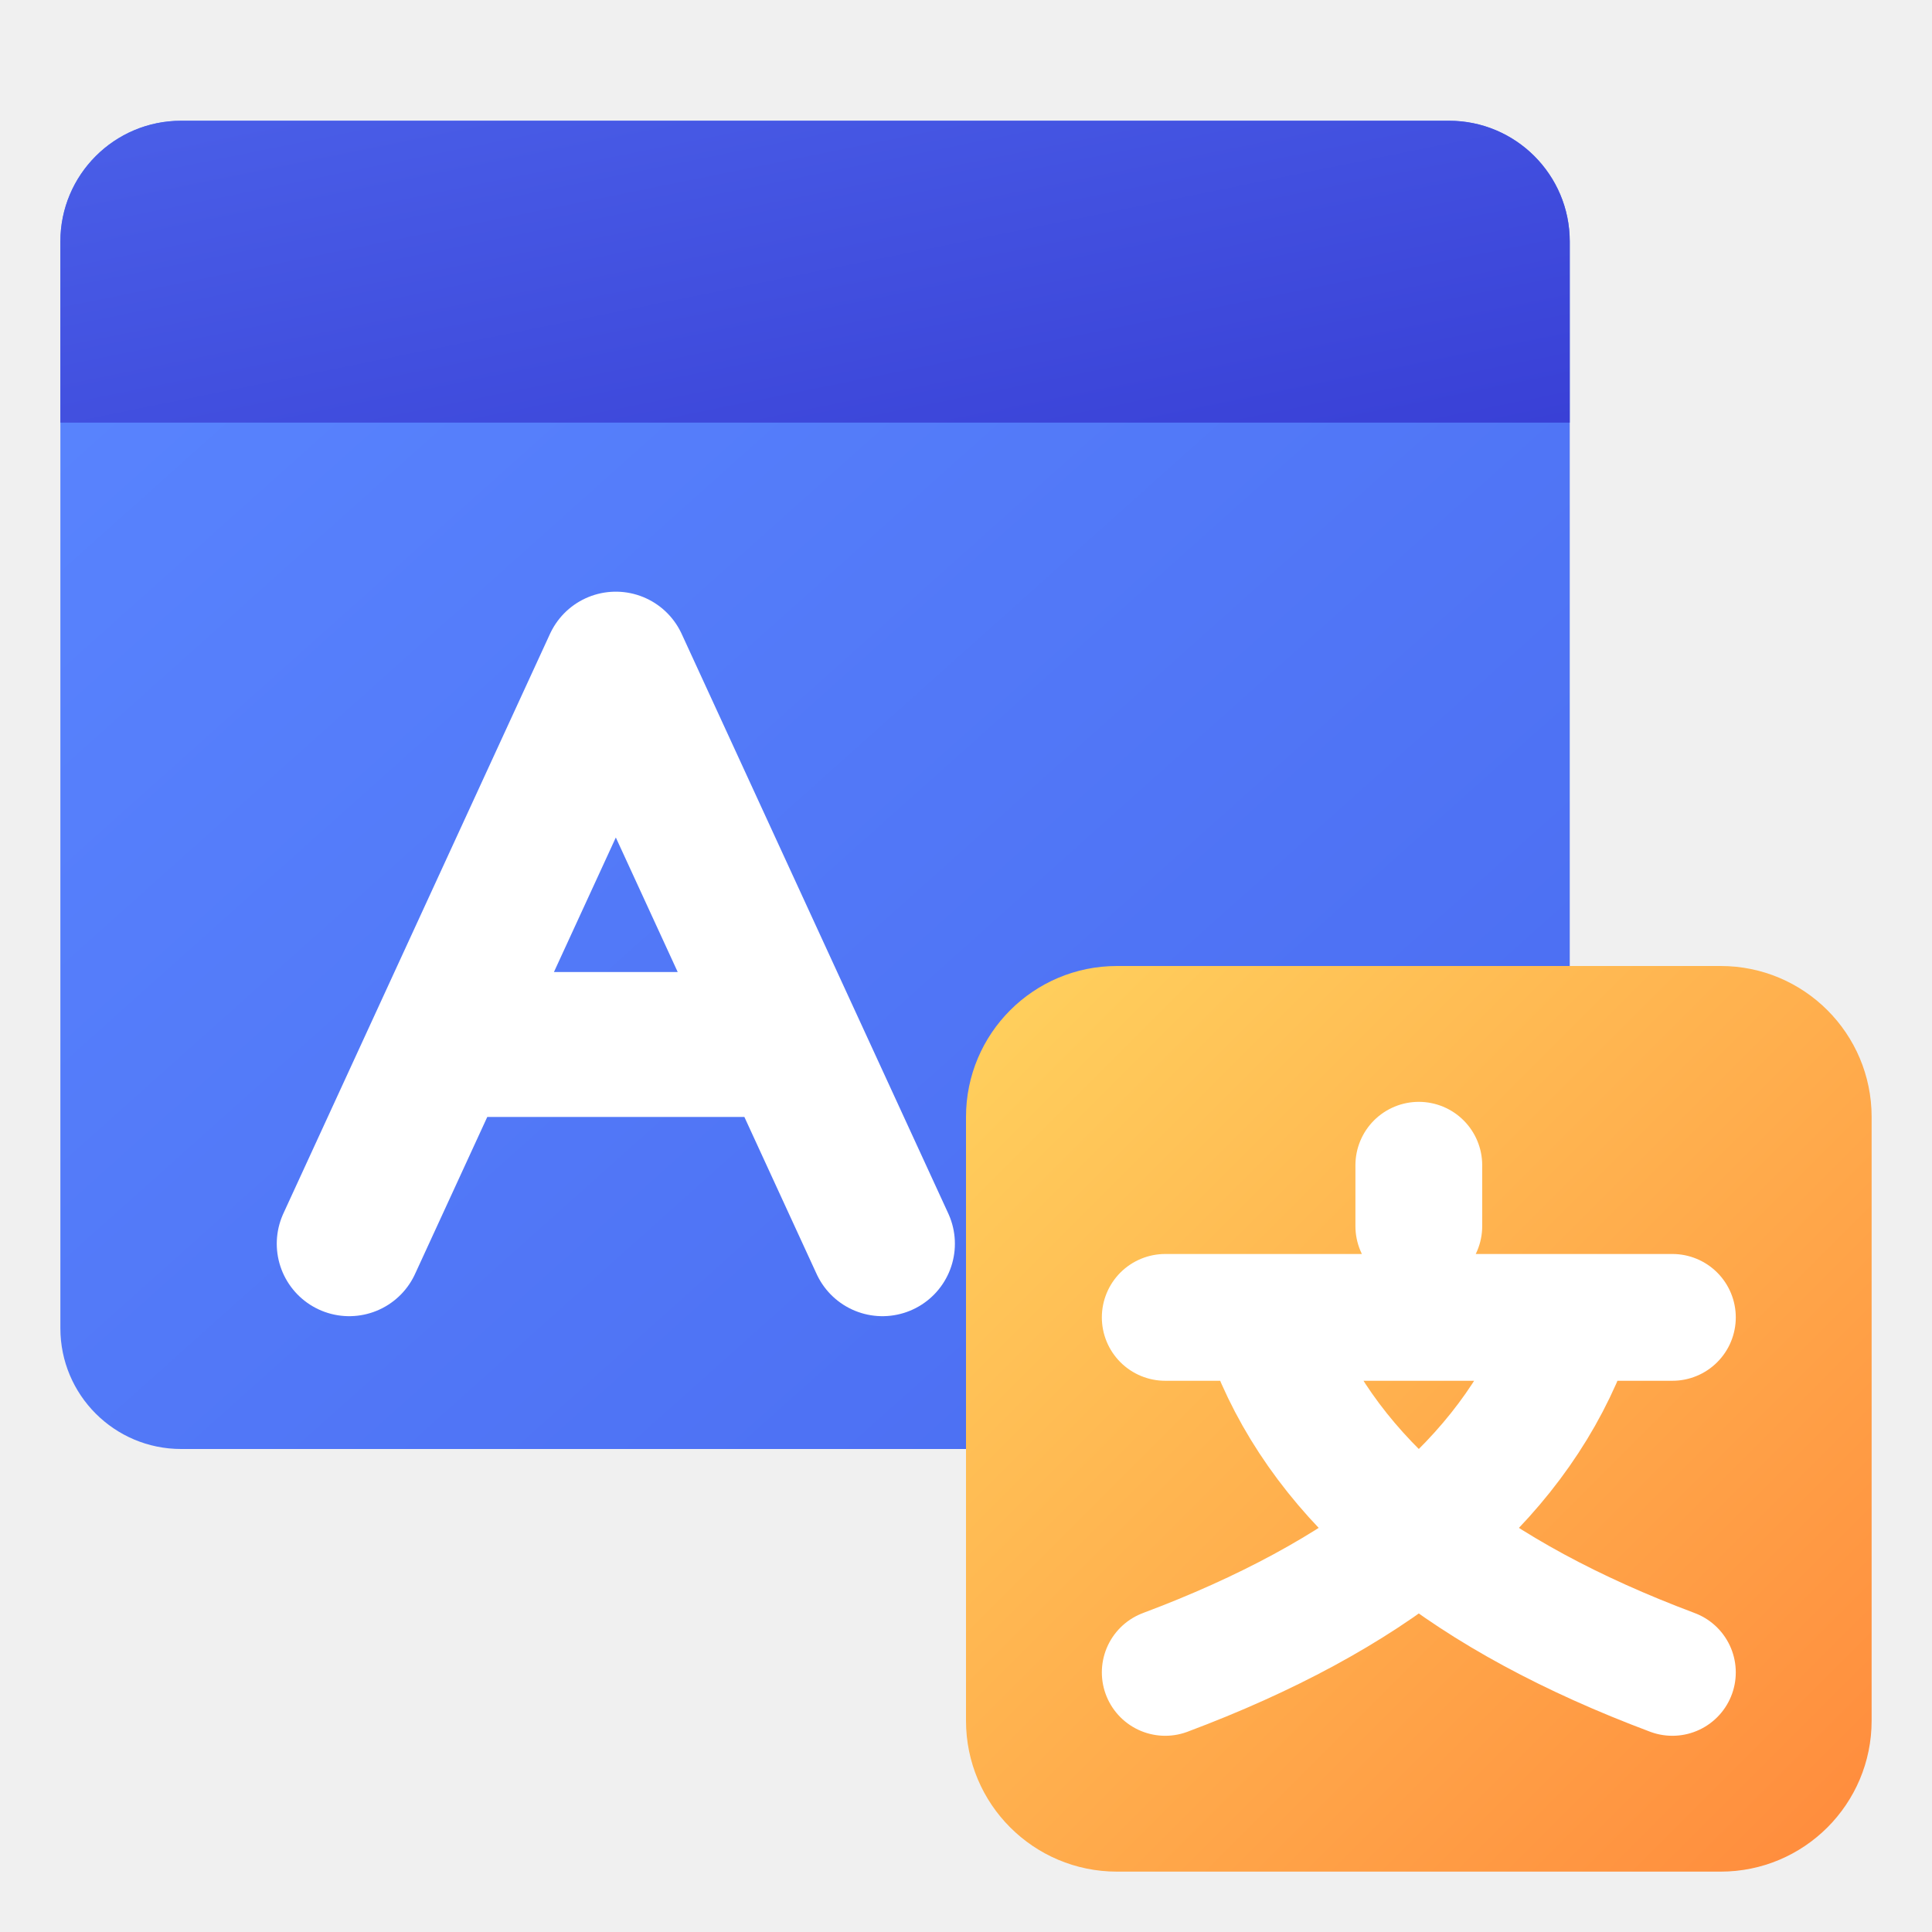
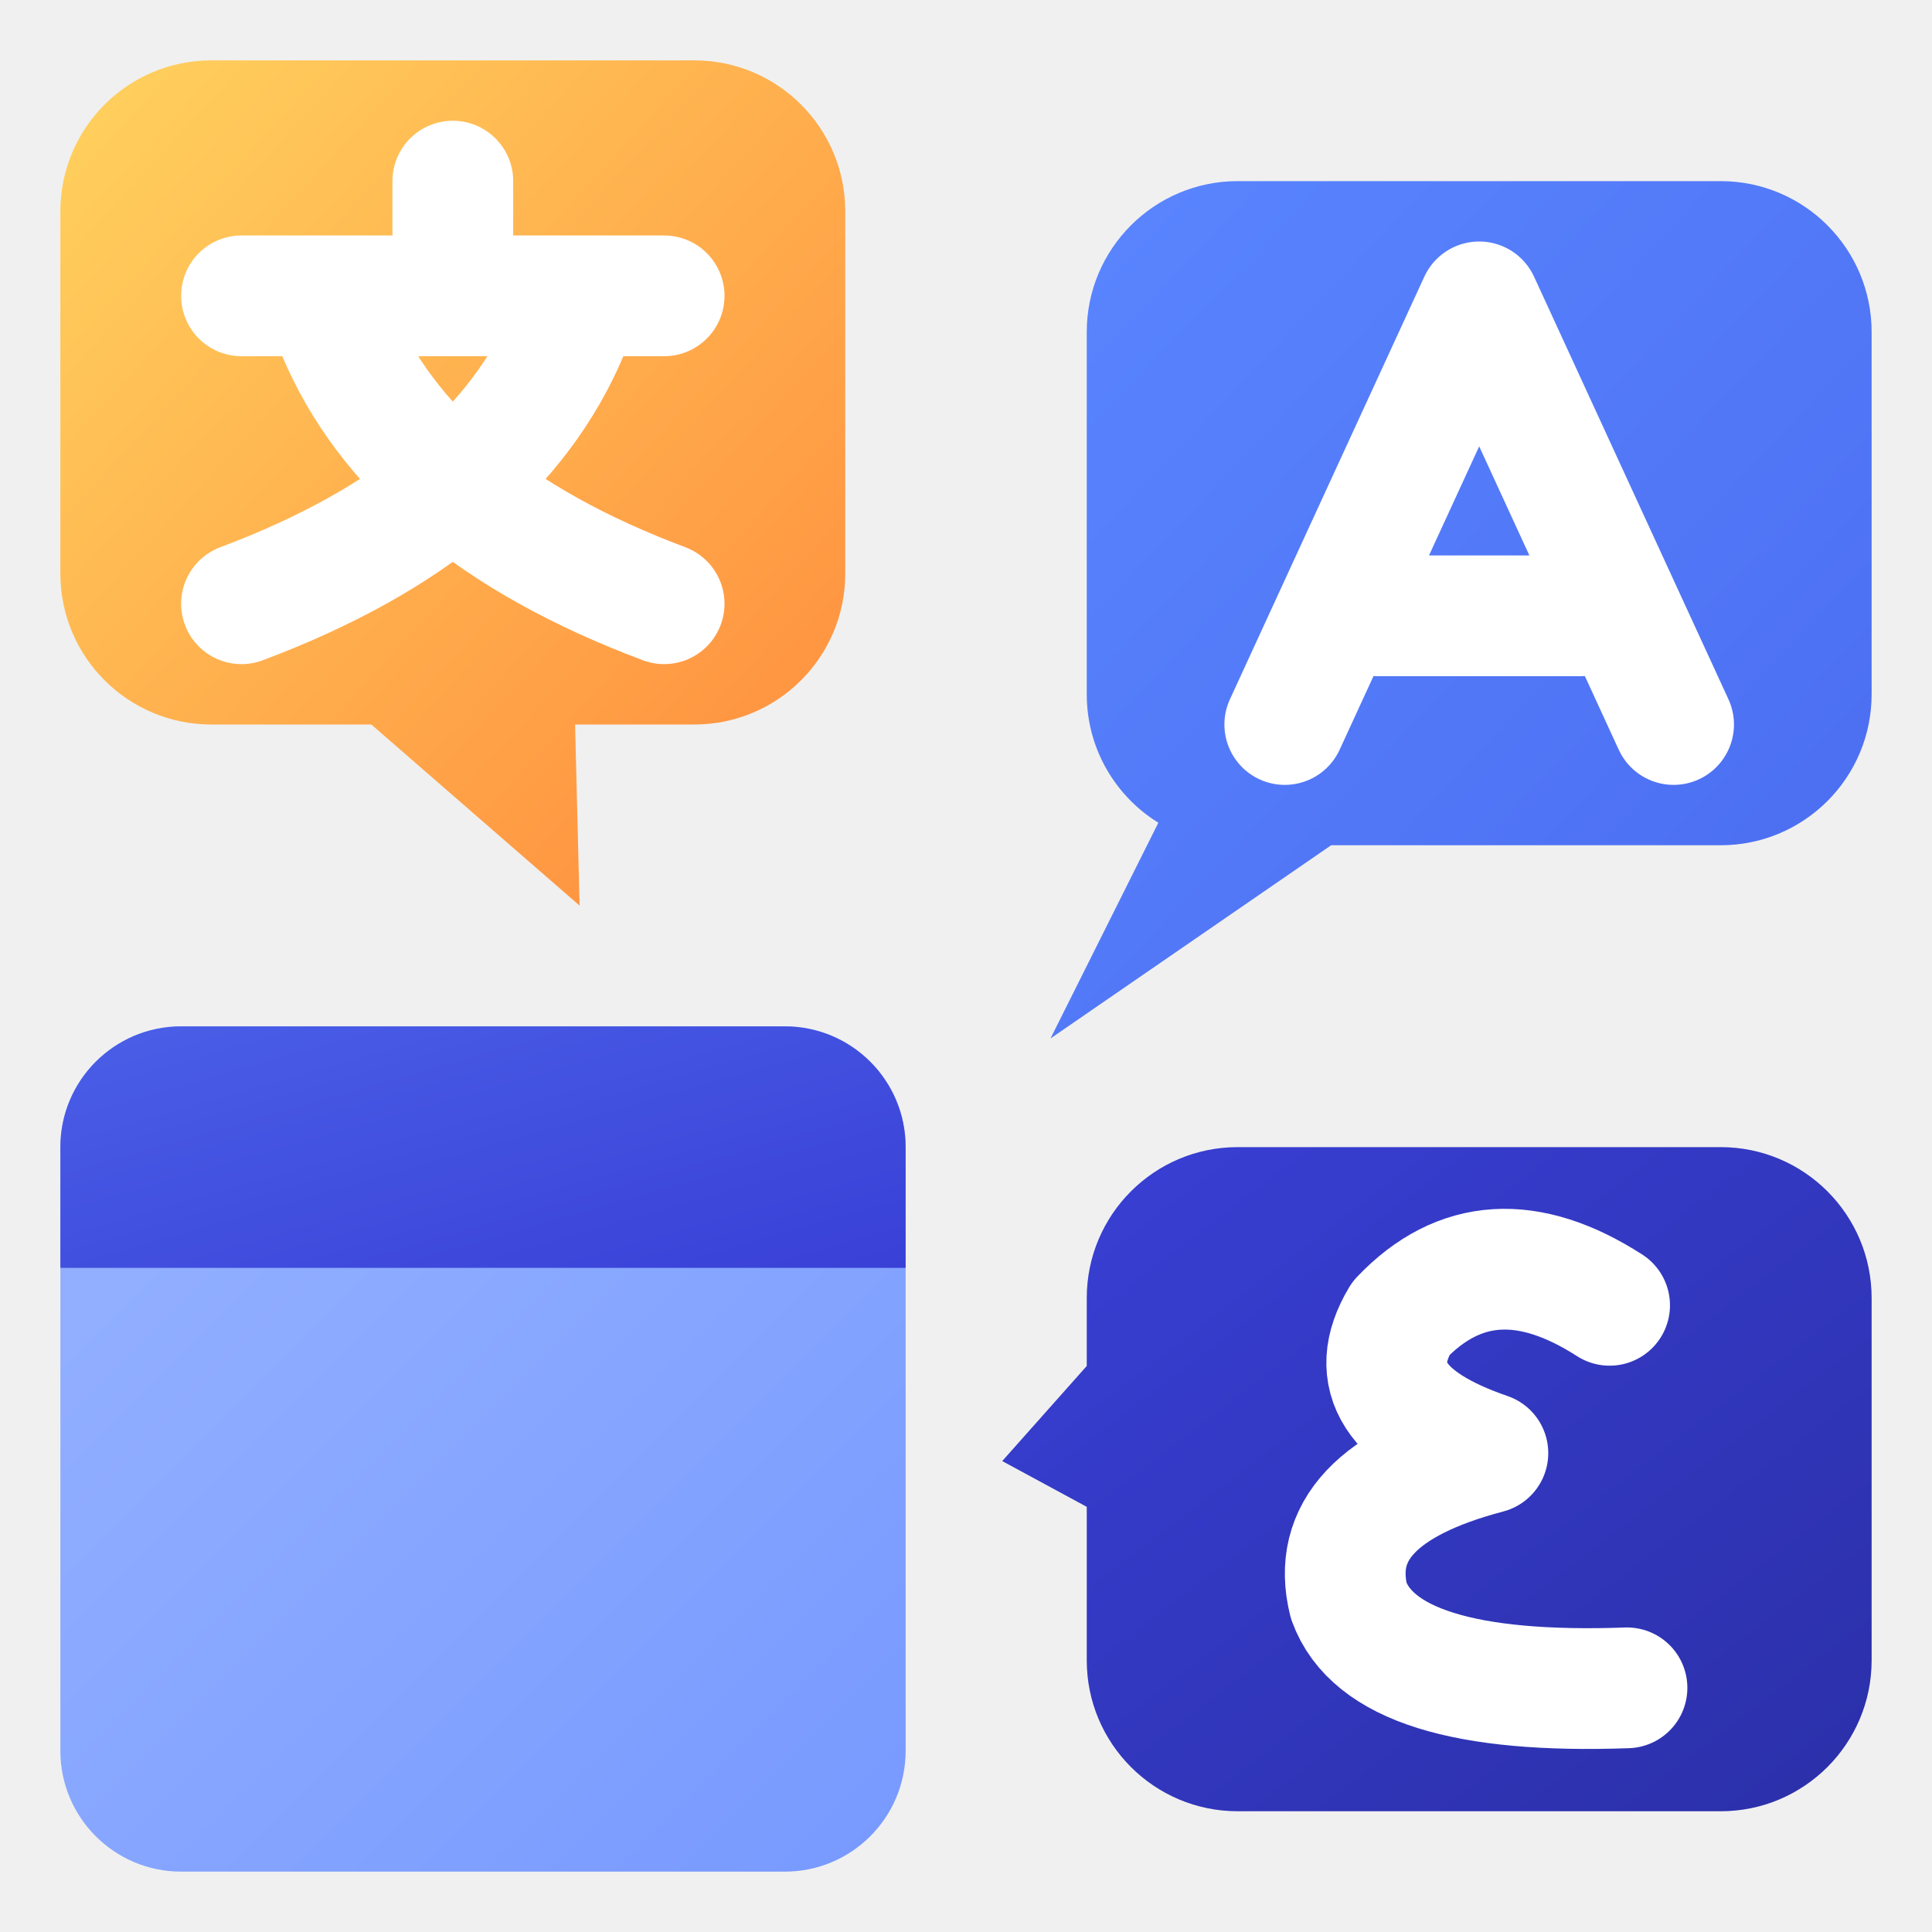
<svg xmlns="http://www.w3.org/2000/svg" width="32" height="32" viewBox="0 0 32 32">
  <defs>
-     <linearGradient id="blue-main" x1="0" y1="0" x2="1" y2="1">
-       <stop offset="0" stop-color="#5A86FF" />
-       <stop offset="1" stop-color="#4A6BF0" />
+     <linearGradient id="blue-light" x1="0" y1="0" x2="1" y2="1">
+       <stop offset="0" stop-color="#97B3FF" />
+       <stop offset="1" stop-color="#7799FF" />
    </linearGradient>
    <linearGradient id="blue-deep" x1="0" y1="0" x2="1" y2="1">
      <stop offset="0" stop-color="#4A5FE8" />
      <stop offset="1" stop-color="#3940D6" />
    </linearGradient>
    <linearGradient id="orange" x1="0" y1="0" x2="1" y2="1">
      <stop offset="0" stop-color="#FFD25E" />
      <stop offset="1" stop-color="#FF8A3C" />
    </linearGradient>
+     <linearGradient id="blue-main" x1="0" y1="0" x2="1" y2="1">
+       <stop offset="0" stop-color="#5A86FF" />
+       <stop offset="1" stop-color="#4A6BF0" />
+     </linearGradient>
+     <linearGradient id="blue-deepest" x1="0" y1="0" x2="1" y2="1">
+       <stop offset="0" stop-color="#3940D6" />
+       <stop offset="1" stop-color="#2B2FA8" />
+     </linearGradient>
  </defs>
-   <rect x="1" y="2" width="25" height="22" rx="2" fill="url(#blue-main)" />
-   <path fill="url(#blue-deep)" d="M3 2H24A2 2 0 0 1 26 4V7H1V4A2 2 0 0 1 3 2Z" />
-   <path fill="none" stroke="#FFFFFF" stroke-width="2.4" stroke-linecap="round" stroke-linejoin="round" d="M5.784 20.6L10.2 11L14.616 20.6M7.904 17.3H12.496" />
-   <rect x="16" y="16" width="15" height="15" rx="2.5" fill="url(#orange)" />
-   <path fill="none" stroke="#FFFFFF" stroke-width="2.1" stroke-linecap="round" stroke-linejoin="round" d="M23.5 19.3V20.308M19.3 21.82H27.7M25.81 22.492Q24.34 25.81 19.3 27.7M21.19 22.492Q22.66 25.81 27.7 27.7" />
+   <rect x="1" y="17" width="14" height="14" rx="2" fill="url(#blue-light)" />
+   <path fill="url(#blue-deep)" d="M3 17H13A2 2 0 0 1 15 19V21H1V19A2 2 0 0 1 3 17Z" />
+   <path fill="url(#orange)" d="M3.5 1L11.5 1C12.881 1 14 2.119 14 3.5L14 9.5C14 10.881 12.881 12 11.5 12L9.525 12 9.6 15 6.15 12 3.5 12C2.119 12 1 10.881 1 9.5L1 3.5C1 2.119 2.119 1 3.5 1Z" />
+   <path fill="none" stroke="#FFFFFF" stroke-width="2" stroke-linecap="round" stroke-linejoin="round" d="M7.5 3V3.84M4 4.9H11M9.425 5.46Q8.2 8.425 4 10M5.575 5.46Q6.8 8.425 11 10" />
+   <path fill="url(#blue-main)" d="M20.5 3L28.5 3C29.881 3 31 4.119 31 5.5L31 11.5C31 12.881 29.881 14 28.5 14L22.048 14 17.4 17.2 19.186 13.627 19.102 13.573C18.437 13.124 18 12.363 18 11.5L18 5.5C18 4.119 19.119 3 20.5 3Z" />
+   <path fill="none" stroke="#FFFFFF" stroke-width="2" stroke-linecap="round" stroke-linejoin="round" d="M21.28 12L24.5 5L27.72 12M22.826 10.2H26.174" />
+   <path fill="url(#blue-deepest)" d="M20.5 19L28.5 19C29.881 19 31 20.119 31 21.5L31 27.5C31 28.881 29.881 30 28.5 30L20.5 30C19.119 30 18 28.881 18 27.5L18 24.958 16.6 24.2 18 22.625 18 21.5C18 20.119 19.119 19 20.5 19Z" />
+   <path fill="none" stroke="#FFFFFF" stroke-width="2" stroke-linecap="round" stroke-linejoin="round" d="M26.66 21.62Q24.644 20.324 23.204 21.836Q22.34 23.276 24.644 24.068Q21.908 24.788 22.34 26.516Q22.916 28.1 26.948 27.956" />
</svg>
